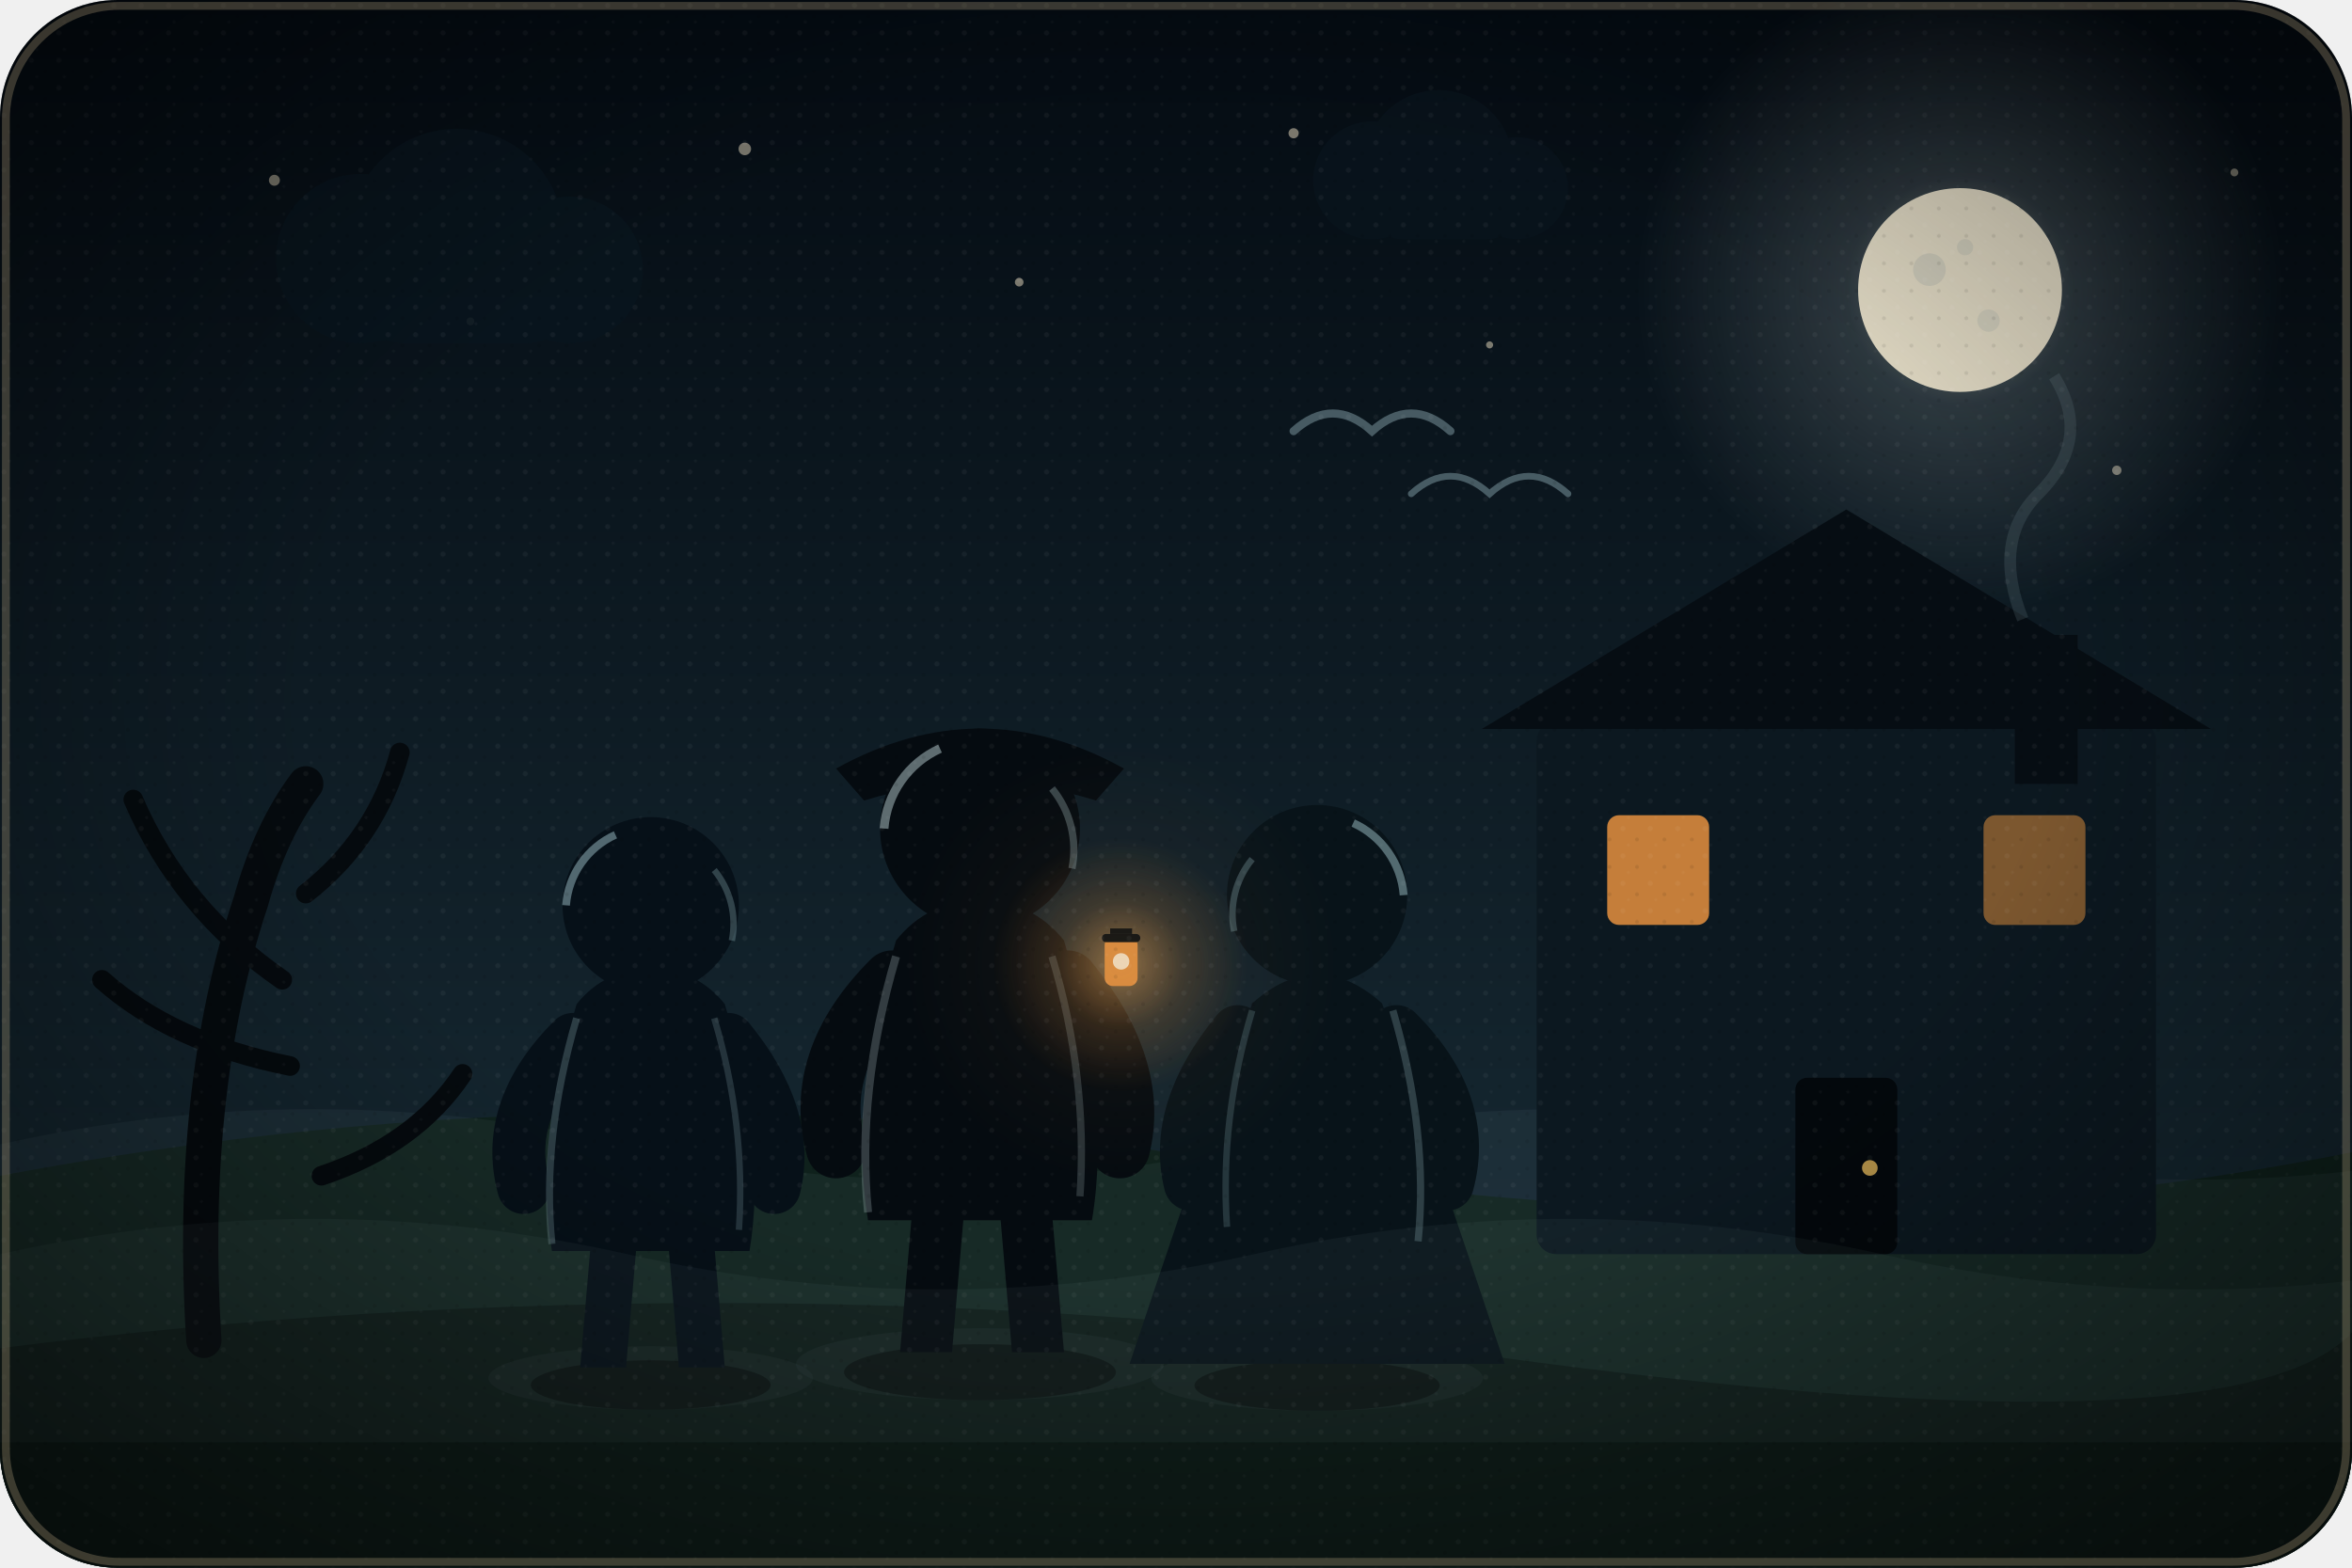
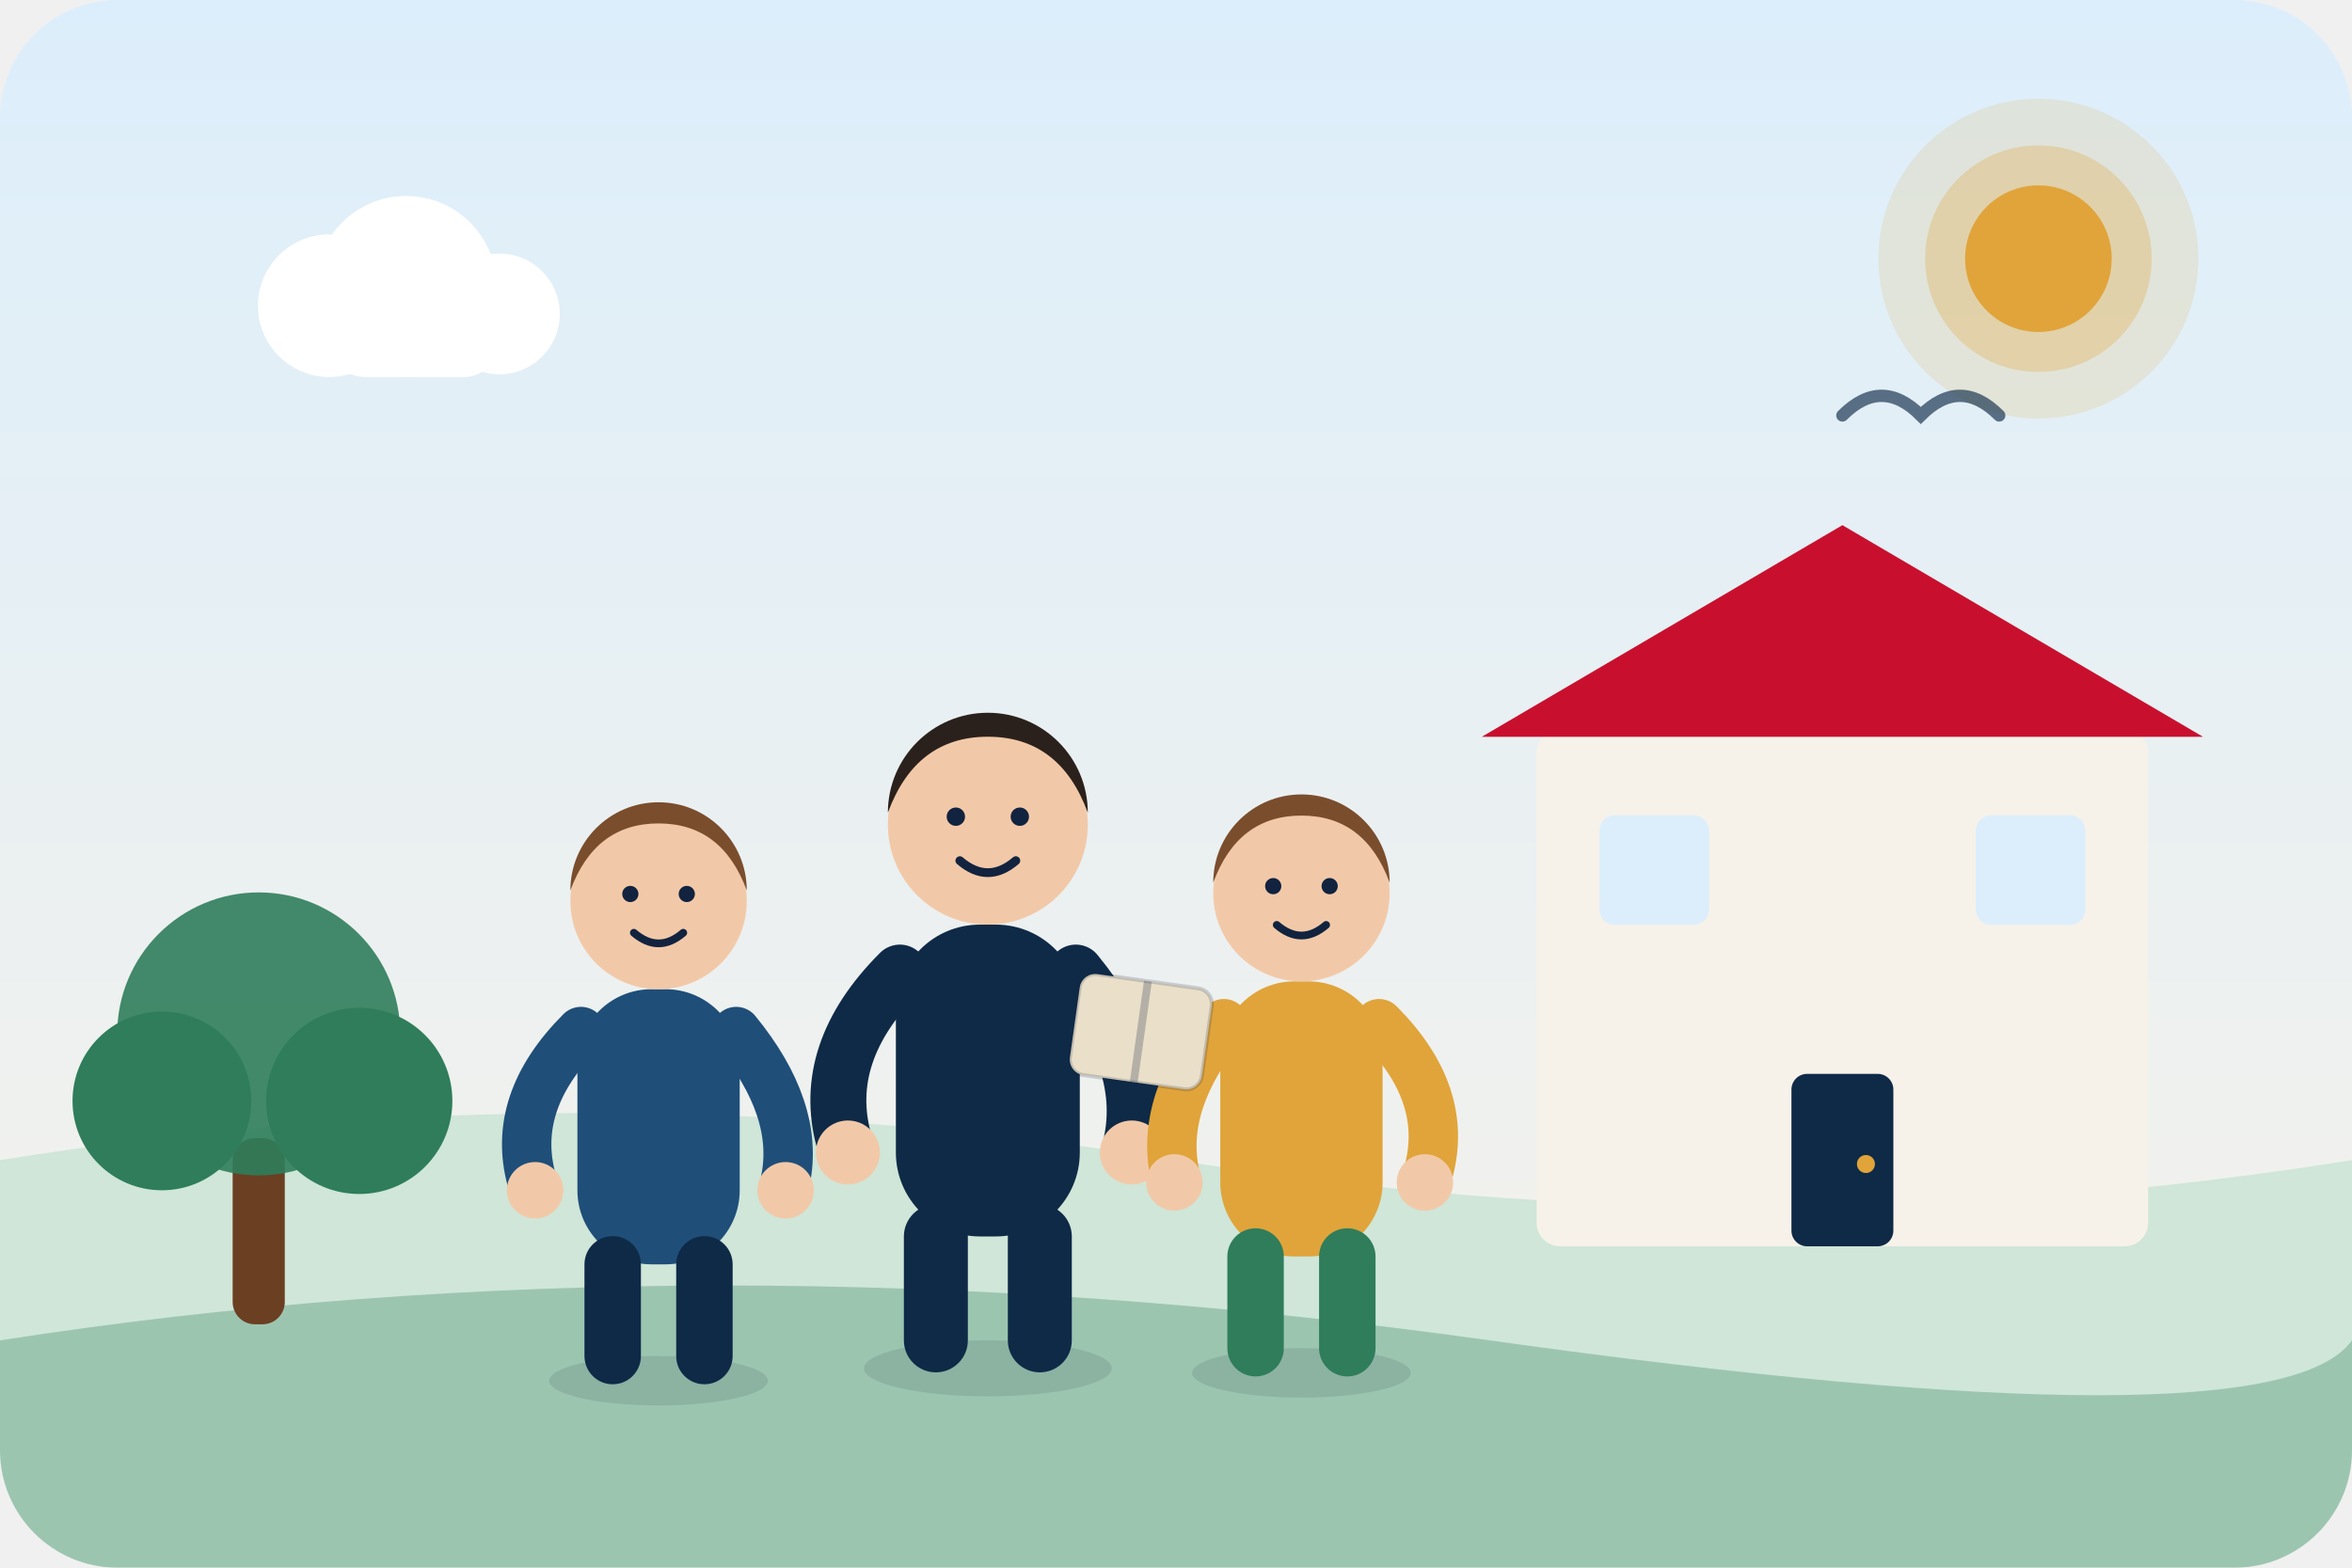
<svg xmlns="http://www.w3.org/2000/svg" viewBox="0 0 600 400" role="img" aria-labelledby="title">
  <defs>
    <linearGradient id="bg" x1="0" y1="0" x2="0" y2="1">
-       <stop offset="0" stop-color="#040b12" />
-       <stop offset="1" stop-color="#1a2f39" />
+       <stop offset="0" stop-color="#dceefb" />
+       <stop offset="1" stop-color="#f7f2e9" />
    </linearGradient>
    <linearGradient id="sea" x1="0" y1="0" x2="0" y2="1">
-       <stop offset="0" stop-color="#0c202b" />
-       <stop offset="1" stop-color="#030a0f" />
+       <stop offset="0" stop-color="#2f7f9d" />
+       <stop offset="1" stop-color="#1d5c74" />
    </linearGradient>
-     <radialGradient id="moonGlow">
-       <stop offset="0" stop-color="#f2ead8" stop-opacity=".55" />
-       <stop offset=".35" stop-color="#c9d8d9" stop-opacity=".18" />
-       <stop offset="1" stop-color="#c9d8d9" stop-opacity="0" />
-     </radialGradient>
-     <radialGradient id="warm">
-       <stop offset="0" stop-color="#e0a45a" stop-opacity=".55" />
-       <stop offset=".5" stop-color="#d98a3d" stop-opacity=".16" />
-       <stop offset="1" stop-color="#d98a3d" stop-opacity="0" />
-     </radialGradient>
-     <radialGradient id="vig" cx=".5" cy=".45" r=".76">
-       <stop offset=".48" stop-color="#000" stop-opacity="0" />
-       <stop offset="1" stop-color="#000" stop-opacity=".62" />
-     </radialGradient>
-     <pattern id="grain" width="7" height="7" patternUnits="userSpaceOnUse">
-       <circle cx="1" cy="1.4" r=".65" fill="#ffffff" opacity=".055" />
-       <circle cx="4.6" cy="4.2" r=".5" fill="#000000" opacity=".1" />
-       <circle cx="2.4" cy="5.6" r=".4" fill="#ffffff" opacity=".04" />
-     </pattern>
    <clipPath id="round">
      <rect width="600" height="400" rx="30" />
    </clipPath>
  </defs>
  <g clip-path="url(#round)">
    <rect width="600" height="400" fill="url(#bg)" />
-     <circle cx="70" cy="46" r="1.4" fill="#d9cdb5" opacity=".55" />
-     <circle cx="120" cy="82" r="1" fill="#d9cdb5" opacity=".55" />
-     <circle cx="190" cy="38" r="1.6" fill="#d9cdb5" opacity=".55" />
-     <circle cx="260" cy="72" r="1.1" fill="#d9cdb5" opacity=".55" />
-     <circle cx="330" cy="34" r="1.3" fill="#d9cdb5" opacity=".55" />
-     <circle cx="380" cy="88" r="0.9" fill="#d9cdb5" opacity=".55" />
-     <circle cx="540" cy="120" r="1.2" fill="#d9cdb5" opacity=".55" />
-     <circle cx="570" cy="44" r="1" fill="#d9cdb5" opacity=".55" />
-     <circle cx="500" cy="74" r="83.2" fill="url(#moonGlow)" />
-     <circle cx="500" cy="74" r="26" fill="#d9d2bd" />
-     <circle cx="492.2" cy="68.8" r="4.16" fill="#a9ada5" opacity=".35" />
-     <circle cx="507.28" cy="81.8" r="2.86" fill="#a9ada5" opacity=".3" />
-     <circle cx="501.3" cy="63.08" r="2.08" fill="#a9ada5" opacity=".3" />
-     <g transform="translate(92 66) scale(0.72)" fill="#08141d" opacity="0.9">
-       <circle cx="0" cy="0" r="30" />
-       <circle cx="34" cy="-8" r="38" />
-       <circle cx="74" cy="4" r="26" />
-       <rect x="0" y="0" width="74" height="30" rx="15" />
+     <g transform="translate(520 66) scale(0.85)">
+       <circle r="48" fill="#e0a43a" opacity=".16" />
+       <circle r="34" fill="#e0a43a" opacity=".3" />
+       <circle r="22" fill="#e0a43a" />
    </g>
-     <g transform="translate(350 46) scale(0.5)" fill="#08141d" opacity="0.7">
-       <circle cx="0" cy="0" r="30" />
-       <circle cx="34" cy="-8" r="38" />
-       <circle cx="74" cy="4" r="26" />
-       <rect x="0" y="0" width="74" height="30" rx="15" />
+     <g transform="translate(84 78) scale(0.7)" fill="#ffffff">
+       <circle cx="0" cy="0" r="26" />
+       <circle cx="28" cy="-7" r="33" />
+       <circle cx="62" cy="3" r="22" />
+       <rect x="0" y="0" width="62" height="26" rx="13" />
    </g>
-     <path d="M0 300 q160 -30 310 -4 t290 -2 v106 H0 Z" fill="#0f211c" />
-     <path d="M0 344 q190 -24 380 2 t220 -6 v60 H0 Z" fill="#071410" />
-     <path d="M0 292 q80 -18 160 0 t160 0 t160 0 t160 0 v76 H0 Z" fill="#8ba6ad" opacity="0.07" />
+     <path d="M0 296 q150 -24 300 0 t300 0 v104 H0 Z" fill="#cfe6d8" />
+     <path d="M0 342 q180 -28 380 0 t220 0 v58 H0 Z" fill="#2f7d5b" opacity=".32" />
    <g>
-       <rect x="392" y="184" width="158" height="136" rx="5" fill="#0c1820" />
-       <path d="M378 186 L471 130 L564 186 Z" fill="#060d13" />
-       <rect x="410" y="208" width="26" height="28" rx="3" fill="#d98a3d" opacity="0.9" />
-       <rect x="506" y="208" width="26" height="28" rx="3" fill="#d98a3d" opacity="0.55" />
-       <rect x="458" y="275" width="26" height="45" rx="3" fill="#03080c" />
-       <circle cx="477" cy="298" r="2" fill="#e0b45a" opacity=".8" />
-       <rect x="514" y="162" width="16" height="38" fill="#060d13" />
-       <path d="M516 158 q-8 -20 4 -32 q14 -14 4 -30" fill="none" stroke="#8ba6ad" stroke-width="3" opacity=".16" />
+       <rect x="392" y="186" width="156" height="132" rx="6" fill="#f7f2e9" />
+       <path d="M378 188 L470 134 L562 188 Z" fill="#c8102e" />
+       <rect x="408" y="208" width="28" height="28" rx="4" fill="#dceefb" />
+       <rect x="504" y="208" width="28" height="28" rx="4" fill="#dceefb" />
+       <rect x="457" y="274" width="26" height="44" rx="4" fill="#0e2a47" />
+       <circle cx="476" cy="297" r="2.3" fill="#e0a43a" />
    </g>
-     <path d="M52 342 q-4 -64 12 -112 q5 -18 14 -30" fill="none" stroke="#050a0e" stroke-width="9" stroke-linecap="round" />
-     <path d="M72 250 q-26 -18 -38 -46 M74 272 q-30 -6 -48 -22 M78 228 q18 -14 24 -36 M82 300 q24 -8 36 -26" fill="none" stroke="#050a0e" stroke-width="5" stroke-linecap="round" />
-     <path d="M330 110 q10 -9 20 0 q10 -9 20 0" fill="none" stroke="#78939b" stroke-width="2.08" stroke-linecap="round" opacity=".55" />
-     <path d="M360 126 q10 -9 20 0 q10 -9 20 0" fill="none" stroke="#78939b" stroke-width="1.69" stroke-linecap="round" opacity=".55" />
-     <g transform="translate(166 348) scale(0.9 0.9)">
-       <ellipse cx="0" cy="4" rx="46" ry="9" fill="#8ba6ad" opacity=".055" />
-       <ellipse cx="0" cy="6" rx="34" ry="7" fill="#000" opacity=".4" />
-       <path d="M-21 -102 q-12 40 -7 70 h56 q5 -30 -7 -70 q-8 -10 -21 -10 q-13 0 -21 10 Z" fill="#061018" />
-       <path d="M-17 -34 l-3 35 h13 l3 -35 Z" fill="#061018" />
-       <path d="M5 -34 l3 35 h13 l-3 -35 Z" fill="#061018" />
-       <path d="M-22 -92 q-20 20 -14 42" fill="none" stroke="#061018" stroke-width="15" stroke-linecap="round" />
-       <path d="M22 -92 q18 22 13 42" fill="none" stroke="#061018" stroke-width="15" stroke-linecap="round" />
-       <circle cx="0" cy="-130" r="25" fill="#061018" />
-       <path d="M-24 -130 A24 24 0 0 1 -10 -150" fill="none" stroke="#8fb0b8" stroke-width="2.2" opacity=".55" />
-       <path d="M18 -140 A24 24 0 0 1 23 -120" fill="none" stroke="#8fb0b8" stroke-width="1.8" opacity=".32" />
-       <path d="M-21 -98 q-10 34 -7 64" fill="none" stroke="#8fb0b8" stroke-width="2" opacity=".28" />
-       <path d="M18 -98 q9 30 7 60" fill="none" stroke="#8fb0b8" stroke-width="1.8" opacity=".22" />
+     <g transform="translate(66 336) scale(0.95)">
+       <rect x="-7" y="-48" width="14" height="50" rx="6" fill="#6b3f22" />
+       <circle cx="0" cy="-76" r="38" fill="#2f7d5b" opacity=".9" />
+       <circle cx="-26" cy="-58" r="24" fill="#2f7d5b" />
+       <circle cx="27" cy="-58" r="25" fill="#2f7d5b" />
    </g>
-     <g transform="translate(250 344) scale(1.02 1.02)">
-       <ellipse cx="0" cy="4" rx="46" ry="9" fill="#8ba6ad" opacity=".055" />
-       <ellipse cx="0" cy="6" rx="34" ry="7" fill="#000" opacity=".4" />
-       <path d="M-21 -102 q-12 40 -7 70 h56 q5 -30 -7 -70 q-8 -10 -21 -10 q-13 0 -21 10 Z" fill="#050b10" />
-       <path d="M-17 -34 l-3 35 h13 l3 -35 Z" fill="#050b10" />
-       <path d="M5 -34 l3 35 h13 l-3 -35 Z" fill="#050b10" />
-       <path d="M-22 -92 q-20 20 -14 42" fill="none" stroke="#050b10" stroke-width="15" stroke-linecap="round" />
-       <path d="M22 -92 q18 22 13 42" fill="none" stroke="#050b10" stroke-width="15" stroke-linecap="round" />
-       <circle cx="0" cy="-130" r="25" fill="#050b10" />
-       <path d="M-36 -145 q36 -20 72 0 l-7 8 q-29 -9 -58 0 Z" fill="#050b10" />
-       <path d="M-24 -130 A24 24 0 0 1 -10 -150" fill="none" stroke="#a8bcc0" stroke-width="2.2" opacity=".55" />
-       <path d="M18 -140 A24 24 0 0 1 23 -120" fill="none" stroke="#a8bcc0" stroke-width="1.8" opacity=".32" />
-       <path d="M-21 -98 q-10 34 -7 64" fill="none" stroke="#a8bcc0" stroke-width="2" opacity=".28" />
-       <path d="M18 -98 q9 30 7 60" fill="none" stroke="#a8bcc0" stroke-width="1.8" opacity=".22" />
+     <g transform="translate(168 346) scale(0.9 0.9)">
+       <ellipse cx="0" cy="7" rx="31" ry="7" fill="#12233f" opacity=".12" />
+       <rect x="-23" y="-104" width="46" height="78" rx="21" fill="#1f4e79" />
+       <rect x="-21" y="-34" width="16" height="42" rx="8" fill="#0e2a47" />
+       <rect x="5" y="-34" width="16" height="42" rx="8" fill="#0e2a47" />
+       <path d="M-22 -92 q-20 20 -14 42" fill="none" stroke="#1f4e79" stroke-width="14" stroke-linecap="round" />
+       <circle cx="-35" cy="-47" r="8" fill="#f2c9a8" />
+       <path d="M22 -92 q18 22 14 42" fill="none" stroke="#1f4e79" stroke-width="14" stroke-linecap="round" />
+       <circle cx="36" cy="-47" r="8" fill="#f2c9a8" />
+       <circle cx="0" cy="-129" r="25" fill="#f2c9a8" />
+       <path d="M-25 -132 a25 25 0 0 1 50 0 q-7 -19 -25 -19 q-18 0 -25 19" fill="#7a4d2d" />
+       <circle cx="-8" cy="-131" r="2.3" fill="#12233f" />
+       <circle cx="8" cy="-131" r="2.3" fill="#12233f" />
+       <path d="M-7 -120 q7 6 14 0" fill="none" stroke="#12233f" stroke-width="2.2" stroke-linecap="round" />
    </g>
-     <g transform="translate(336 348) scale(-0.92 0.92)">
-       <ellipse cx="0" cy="4" rx="46" ry="9" fill="#8ba6ad" opacity=".055" />
-       <ellipse cx="0" cy="6" rx="34" ry="7" fill="#000" opacity=".4" />
-       <path d="M-18 -100 q-18 52 -34 100 h104 q-16 -48 -34 -100 q-9 -8 -18 -8 q-9 0 -18 8 Z" fill="#081319" />
-       <path d="M-22 -92 q-20 20 -14 42" fill="none" stroke="#081319" stroke-width="15" stroke-linecap="round" />
-       <path d="M22 -92 q18 22 13 42" fill="none" stroke="#081319" stroke-width="15" stroke-linecap="round" />
-       <circle cx="0" cy="-130" r="25" fill="#081319" />
-       <path d="M-24 -130 A24 24 0 0 1 -10 -150" fill="none" stroke="#8fb0b8" stroke-width="2.2" opacity=".55" />
-       <path d="M18 -140 A24 24 0 0 1 23 -120" fill="none" stroke="#8fb0b8" stroke-width="1.8" opacity=".32" />
-       <path d="M-21 -98 q-10 34 -7 64" fill="none" stroke="#8fb0b8" stroke-width="2" opacity=".28" />
-       <path d="M18 -98 q9 30 7 60" fill="none" stroke="#8fb0b8" stroke-width="1.8" opacity=".22" />
+     <g transform="translate(252 342) scale(1.02 1.02)">
+       <ellipse cx="0" cy="7" rx="31" ry="7" fill="#12233f" opacity=".12" />
+       <rect x="-23" y="-104" width="46" height="78" rx="21" fill="#0e2a47" />
+       <rect x="-21" y="-34" width="16" height="42" rx="8" fill="#0e2a47" />
+       <rect x="5" y="-34" width="16" height="42" rx="8" fill="#0e2a47" />
+       <path d="M-22 -92 q-20 20 -14 42" fill="none" stroke="#0e2a47" stroke-width="14" stroke-linecap="round" />
+       <circle cx="-35" cy="-47" r="8" fill="#f2c9a8" />
+       <path d="M22 -92 q18 22 14 42" fill="none" stroke="#0e2a47" stroke-width="14" stroke-linecap="round" />
+       <circle cx="36" cy="-47" r="8" fill="#f2c9a8" />
+       <circle cx="0" cy="-129" r="25" fill="#f2c9a8" />
+       <path d="M-25 -132 a25 25 0 0 1 50 0 q-7 -19 -25 -19 q-18 0 -25 19" fill="#2b211c" />
+       <circle cx="-8" cy="-131" r="2.3" fill="#12233f" />
+       <circle cx="8" cy="-131" r="2.3" fill="#12233f" />
+       <path d="M-7 -120 q7 6 14 0" fill="none" stroke="#12233f" stroke-width="2.2" stroke-linecap="round" />
    </g>
-     <g transform="translate(286 246) scale(0.7)">
-       <circle r="46" fill="url(#warm)" />
-       <path d="M-4 -12 h8" stroke="#050b10" stroke-width="2" />
-       <rect x="-6" y="-10" width="12" height="18" rx="3" fill="#d98a3d" />
-       <rect x="-7" y="-11" width="14" height="3" rx="1.5" fill="#050b10" />
-       <circle cx="0" cy="-1" r="3" fill="#f2ead8" opacity=".85" />
+     <g transform="translate(332 344) scale(-0.9 0.9)">
+       <ellipse cx="0" cy="7" rx="31" ry="7" fill="#12233f" opacity=".12" />
+       <rect x="-23" y="-104" width="46" height="78" rx="21" fill="#e0a43a" />
+       <rect x="-21" y="-34" width="16" height="42" rx="8" fill="#2f7d5b" />
+       <rect x="5" y="-34" width="16" height="42" rx="8" fill="#2f7d5b" />
+       <path d="M-22 -92 q-20 20 -14 42" fill="none" stroke="#e0a43a" stroke-width="14" stroke-linecap="round" />
+       <circle cx="-35" cy="-47" r="8" fill="#f2c9a8" />
+       <path d="M22 -92 q18 22 14 42" fill="none" stroke="#e0a43a" stroke-width="14" stroke-linecap="round" />
+       <circle cx="36" cy="-47" r="8" fill="#f2c9a8" />
+       <circle cx="0" cy="-129" r="25" fill="#f2c9a8" />
+       <path d="M-25 -132 a25 25 0 0 1 50 0 q-7 -19 -25 -19 q-18 0 -25 19" fill="#7a4d2d" />
+       <circle cx="-8" cy="-131" r="2.3" fill="#12233f" />
+       <circle cx="8" cy="-131" r="2.3" fill="#12233f" />
+       <path d="M-7 -120 q7 6 14 0" fill="none" stroke="#12233f" stroke-width="2.2" stroke-linecap="round" />
    </g>
-     <circle cx="286" cy="246" r="56" fill="url(#warm)" opacity=".22" />
-     <path d="M0 320 q80 -18 160 0 t160 0 t160 0 t160 0 v80 H0 Z" fill="#8ba6ad" opacity="0.06" />
-     <rect width="600" height="400" fill="url(#grain)" opacity=".8" />
-     <rect width="600" height="400" fill="url(#vig)" />
-     <rect x="1.5" y="1.5" width="597" height="397" rx="29" fill="none" stroke="#c4b08a" stroke-opacity=".28" stroke-width="2" />
+     <g transform="translate(276 248) rotate(8)">
+       <rect x="0" y="0" width="34" height="26" rx="4" fill="#eadfc9" stroke="#12233f" stroke-opacity=".18" />
+       <path d="M17 0 v26" stroke="#12233f" stroke-width="2" opacity=".25" />
+     </g>
+     <path d="M470 106 q10 -10 20 0 q10 -10 20 0" fill="none" stroke="#0e2a47" stroke-width="3.15" stroke-linecap="round" opacity=".65" />
  </g>
</svg>
